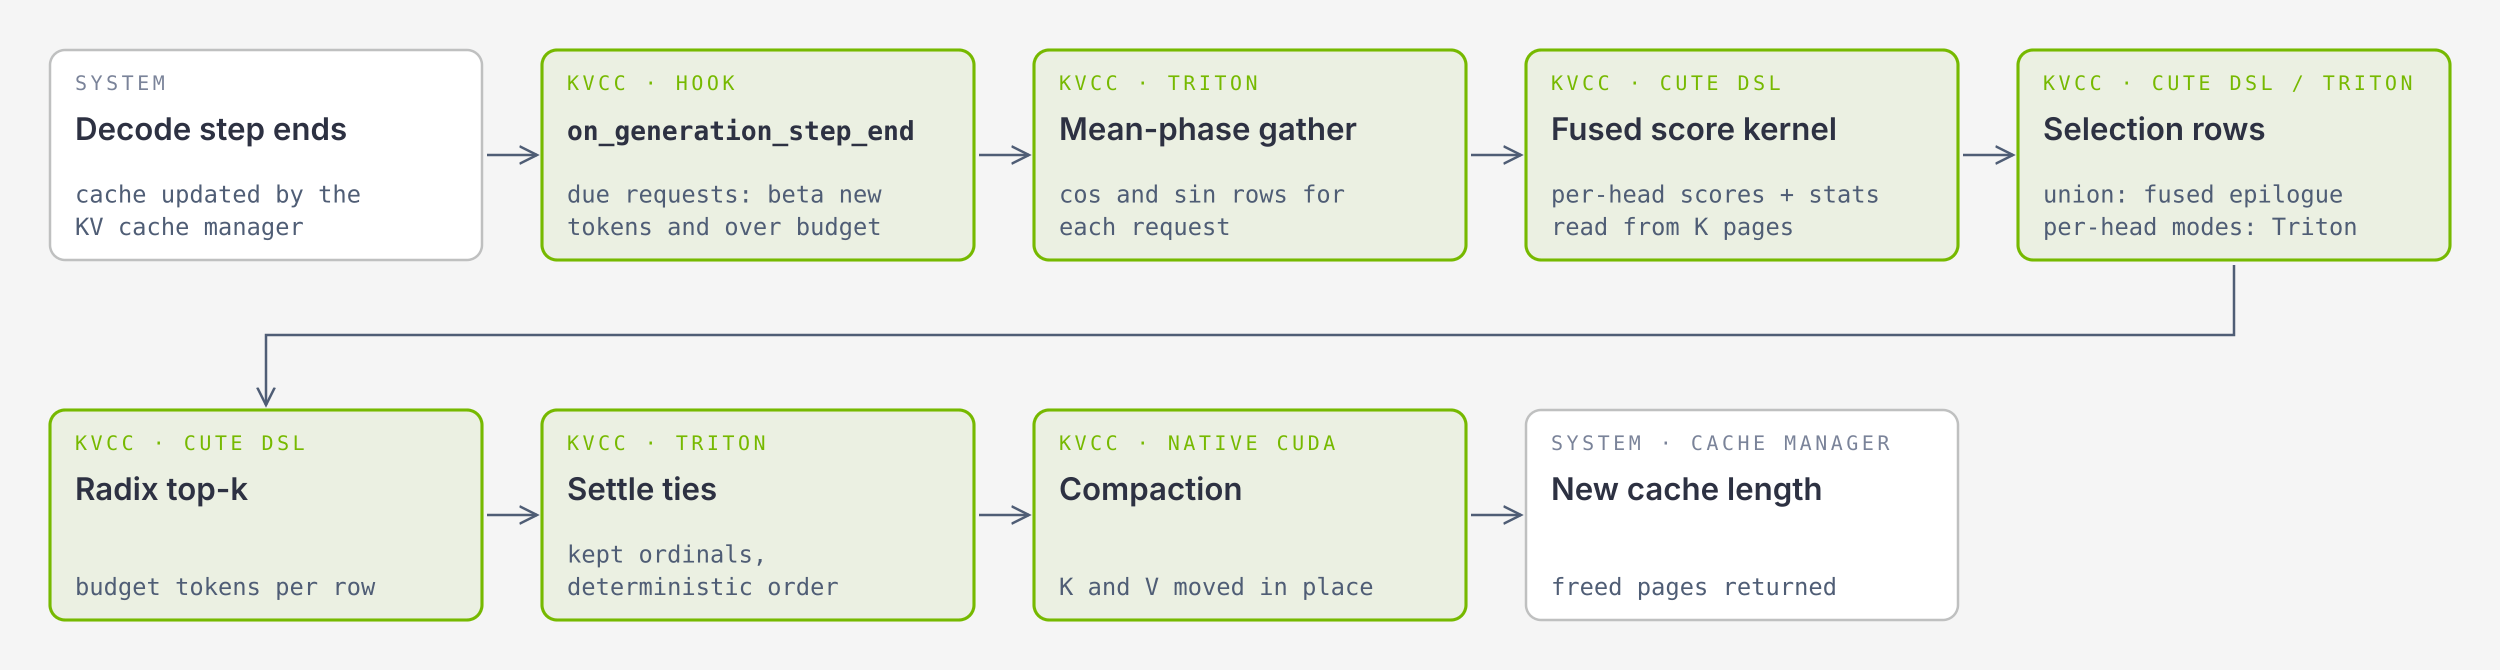
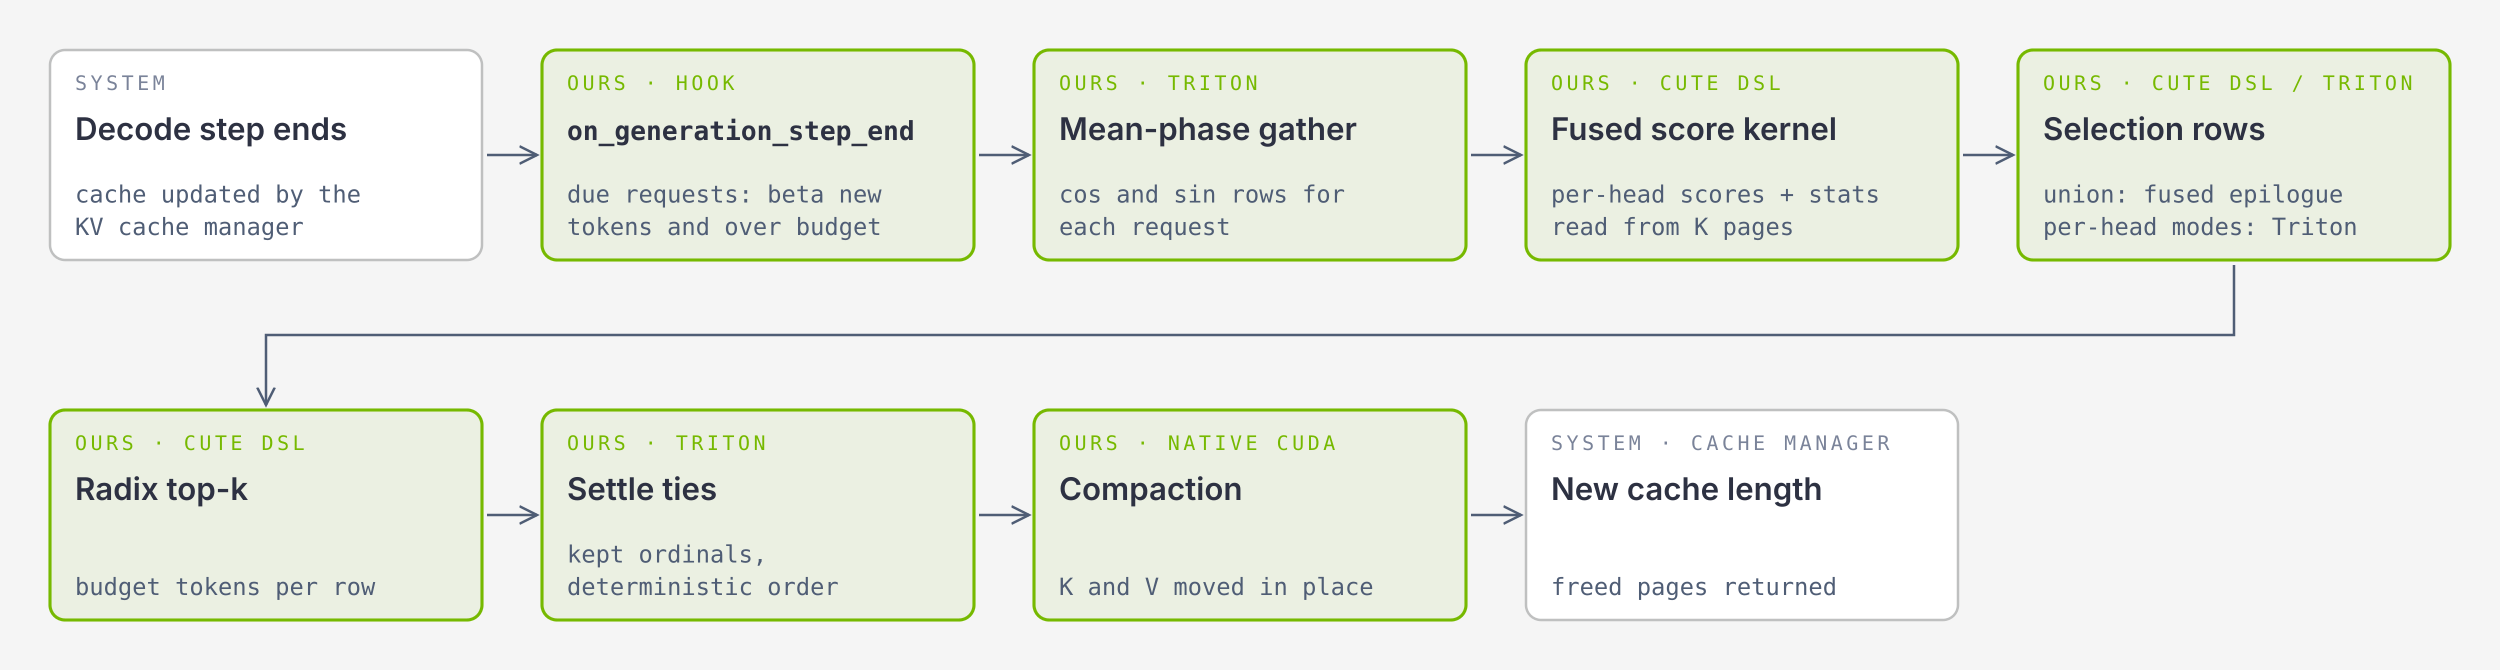
<svg xmlns="http://www.w3.org/2000/svg" viewBox="0 0 1000 268" width="1000" height="268">
  <defs>
    <marker id="ah" markerWidth="8" markerHeight="8" refX="7" refY="4" orient="auto" markerUnits="userSpaceOnUse">
      <path d="M0,0.5 L7,4 L0,7.5" fill="none" stroke="#4f5d75" stroke-width="1" />
    </marker>
  </defs>
  <rect width="1000" height="268" fill="#f5f5f5" />
  <rect x="20.0" y="20" width="172.8" height="84" rx="6" fill="#ffffff" stroke="#bfc0c0" stroke-width="1" />
  <text x="30.0" y="36.0" font-family="'Geist Mono','SFMono-Regular',Menlo,Consolas,monospace" font-size="8" font-weight="500" letter-spacing="1.4" fill="#7a8399" text-anchor="start">SYSTEM</text>
  <text x="30.0" y="56.0" font-family="'Geist','Inter',system-ui,-apple-system,'Segoe UI',sans-serif" font-size="12.5" font-weight="600" fill="#2d3142" text-anchor="start">Decode step ends</text>
  <text x="30.0" y="81.0" font-family="'Geist Mono','SFMono-Regular',Menlo,Consolas,monospace" font-size="9.5" font-weight="500" fill="#4f5d75" text-anchor="start">cache updated by the</text>
  <text x="30.0" y="94.0" font-family="'Geist Mono','SFMono-Regular',Menlo,Consolas,monospace" font-size="9.5" font-weight="500" fill="#4f5d75" text-anchor="start">KV cache manager</text>
  <path d="M194.8,62.0 L214.8,62.0" fill="none" stroke="#4f5d75" stroke-width="1" marker-end="url(#ah)" />
  <rect x="216.8" y="20" width="172.8" height="84" rx="6" fill="rgba(118,185,0,0.08)" stroke="#76B900" stroke-width="1.25" />
-   <text x="226.8" y="36.0" font-family="'Geist Mono','SFMono-Regular',Menlo,Consolas,monospace" font-size="8" font-weight="500" letter-spacing="1.4" fill="#76B900" text-anchor="start">KVCC · HOOK</text>
+   <text x="226.8" y="36.0" font-family="'Geist Mono','SFMono-Regular',Menlo,Consolas,monospace" font-size="8" font-weight="500" letter-spacing="1.4" fill="#76B900" text-anchor="start">OURS · HOOK</text>
  <text x="226.8" y="56.0" font-family="'Geist Mono','SFMono-Regular',Menlo,Consolas,monospace" font-size="10.5" font-weight="600" fill="#2d3142" text-anchor="start">on_generation_step_end</text>
  <text x="226.8" y="81.0" font-family="'Geist Mono','SFMono-Regular',Menlo,Consolas,monospace" font-size="9.5" font-weight="500" fill="#4f5d75" text-anchor="start">due requests: beta new</text>
  <text x="226.8" y="94.0" font-family="'Geist Mono','SFMono-Regular',Menlo,Consolas,monospace" font-size="9.5" font-weight="500" fill="#4f5d75" text-anchor="start">tokens and over budget</text>
  <path d="M391.6,62.0 L411.6,62.0" fill="none" stroke="#4f5d75" stroke-width="1" marker-end="url(#ah)" />
  <rect x="413.6" y="20" width="172.8" height="84" rx="6" fill="rgba(118,185,0,0.08)" stroke="#76B900" stroke-width="1.25" />
-   <text x="423.6" y="36.0" font-family="'Geist Mono','SFMono-Regular',Menlo,Consolas,monospace" font-size="8" font-weight="500" letter-spacing="1.4" fill="#76B900" text-anchor="start">KVCC · TRITON</text>
+   <text x="423.6" y="36.0" font-family="'Geist Mono','SFMono-Regular',Menlo,Consolas,monospace" font-size="8" font-weight="500" letter-spacing="1.4" fill="#76B900" text-anchor="start">OURS · TRITON</text>
  <text x="423.6" y="56.0" font-family="'Geist','Inter',system-ui,-apple-system,'Segoe UI',sans-serif" font-size="12.5" font-weight="600" fill="#2d3142" text-anchor="start">Mean-phase gather</text>
  <text x="423.6" y="81.0" font-family="'Geist Mono','SFMono-Regular',Menlo,Consolas,monospace" font-size="9.5" font-weight="500" fill="#4f5d75" text-anchor="start">cos and sin rows for</text>
  <text x="423.6" y="94.0" font-family="'Geist Mono','SFMono-Regular',Menlo,Consolas,monospace" font-size="9.5" font-weight="500" fill="#4f5d75" text-anchor="start">each request</text>
  <path d="M588.4,62.0 L608.4,62.0" fill="none" stroke="#4f5d75" stroke-width="1" marker-end="url(#ah)" />
  <rect x="610.4" y="20" width="172.8" height="84" rx="6" fill="rgba(118,185,0,0.08)" stroke="#76B900" stroke-width="1.25" />
-   <text x="620.4" y="36.0" font-family="'Geist Mono','SFMono-Regular',Menlo,Consolas,monospace" font-size="8" font-weight="500" letter-spacing="1.4" fill="#76B900" text-anchor="start">KVCC · CUTE DSL</text>
+   <text x="620.4" y="36.0" font-family="'Geist Mono','SFMono-Regular',Menlo,Consolas,monospace" font-size="8" font-weight="500" letter-spacing="1.4" fill="#76B900" text-anchor="start">OURS · CUTE DSL</text>
  <text x="620.4" y="56.0" font-family="'Geist','Inter',system-ui,-apple-system,'Segoe UI',sans-serif" font-size="12.5" font-weight="600" fill="#2d3142" text-anchor="start">Fused score kernel</text>
  <text x="620.4" y="81.0" font-family="'Geist Mono','SFMono-Regular',Menlo,Consolas,monospace" font-size="9.5" font-weight="500" fill="#4f5d75" text-anchor="start">per-head scores + stats</text>
  <text x="620.4" y="94.0" font-family="'Geist Mono','SFMono-Regular',Menlo,Consolas,monospace" font-size="9.5" font-weight="500" fill="#4f5d75" text-anchor="start">read from K pages</text>
  <path d="M785.2,62.0 L805.2,62.0" fill="none" stroke="#4f5d75" stroke-width="1" marker-end="url(#ah)" />
  <rect x="807.2" y="20" width="172.8" height="84" rx="6" fill="rgba(118,185,0,0.08)" stroke="#76B900" stroke-width="1.25" />
-   <text x="817.2" y="36.0" font-family="'Geist Mono','SFMono-Regular',Menlo,Consolas,monospace" font-size="8" font-weight="500" letter-spacing="1.4" fill="#76B900" text-anchor="start">KVCC · CUTE DSL / TRITON</text>
+   <text x="817.2" y="36.0" font-family="'Geist Mono','SFMono-Regular',Menlo,Consolas,monospace" font-size="8" font-weight="500" letter-spacing="1.4" fill="#76B900" text-anchor="start">OURS · CUTE DSL / TRITON</text>
  <text x="817.2" y="56.0" font-family="'Geist','Inter',system-ui,-apple-system,'Segoe UI',sans-serif" font-size="12.5" font-weight="600" fill="#2d3142" text-anchor="start">Selection rows</text>
  <text x="817.2" y="81.0" font-family="'Geist Mono','SFMono-Regular',Menlo,Consolas,monospace" font-size="9.5" font-weight="500" fill="#4f5d75" text-anchor="start">union: fused epilogue</text>
  <text x="817.2" y="94.0" font-family="'Geist Mono','SFMono-Regular',Menlo,Consolas,monospace" font-size="9.5" font-weight="500" fill="#4f5d75" text-anchor="start">per-head modes: Triton</text>
  <rect x="20.0" y="164" width="172.8" height="84" rx="6" fill="rgba(118,185,0,0.08)" stroke="#76B900" stroke-width="1.25" />
-   <text x="30.0" y="180.0" font-family="'Geist Mono','SFMono-Regular',Menlo,Consolas,monospace" font-size="8" font-weight="500" letter-spacing="1.4" fill="#76B900" text-anchor="start">KVCC · CUTE DSL</text>
+   <text x="30.0" y="180.0" font-family="'Geist Mono','SFMono-Regular',Menlo,Consolas,monospace" font-size="8" font-weight="500" letter-spacing="1.4" fill="#76B900" text-anchor="start">OURS · CUTE DSL</text>
  <text x="30.0" y="200.0" font-family="'Geist','Inter',system-ui,-apple-system,'Segoe UI',sans-serif" font-size="12.5" font-weight="600" fill="#2d3142" text-anchor="start">Radix top-k</text>
  <text x="30.0" y="238.0" font-family="'Geist Mono','SFMono-Regular',Menlo,Consolas,monospace" font-size="9.5" font-weight="500" fill="#4f5d75" text-anchor="start">budget tokens per row</text>
  <path d="M194.8,206.0 L214.8,206.0" fill="none" stroke="#4f5d75" stroke-width="1" marker-end="url(#ah)" />
  <rect x="216.8" y="164" width="172.8" height="84" rx="6" fill="rgba(118,185,0,0.08)" stroke="#76B900" stroke-width="1.25" />
-   <text x="226.8" y="180.0" font-family="'Geist Mono','SFMono-Regular',Menlo,Consolas,monospace" font-size="8" font-weight="500" letter-spacing="1.4" fill="#76B900" text-anchor="start">KVCC · TRITON</text>
+   <text x="226.8" y="180.0" font-family="'Geist Mono','SFMono-Regular',Menlo,Consolas,monospace" font-size="8" font-weight="500" letter-spacing="1.4" fill="#76B900" text-anchor="start">OURS · TRITON</text>
  <text x="226.8" y="200.0" font-family="'Geist','Inter',system-ui,-apple-system,'Segoe UI',sans-serif" font-size="12.5" font-weight="600" fill="#2d3142" text-anchor="start">Settle ties</text>
  <text x="226.8" y="225.0" font-family="'Geist Mono','SFMono-Regular',Menlo,Consolas,monospace" font-size="9.5" font-weight="500" fill="#4f5d75" text-anchor="start">kept ordinals,</text>
  <text x="226.8" y="238.0" font-family="'Geist Mono','SFMono-Regular',Menlo,Consolas,monospace" font-size="9.5" font-weight="500" fill="#4f5d75" text-anchor="start">deterministic order</text>
  <path d="M391.6,206.0 L411.6,206.0" fill="none" stroke="#4f5d75" stroke-width="1" marker-end="url(#ah)" />
  <rect x="413.6" y="164" width="172.8" height="84" rx="6" fill="rgba(118,185,0,0.08)" stroke="#76B900" stroke-width="1.25" />
-   <text x="423.6" y="180.0" font-family="'Geist Mono','SFMono-Regular',Menlo,Consolas,monospace" font-size="8" font-weight="500" letter-spacing="1.4" fill="#76B900" text-anchor="start">KVCC · NATIVE CUDA</text>
+   <text x="423.6" y="180.0" font-family="'Geist Mono','SFMono-Regular',Menlo,Consolas,monospace" font-size="8" font-weight="500" letter-spacing="1.4" fill="#76B900" text-anchor="start">OURS · NATIVE CUDA</text>
  <text x="423.6" y="200.0" font-family="'Geist','Inter',system-ui,-apple-system,'Segoe UI',sans-serif" font-size="12.5" font-weight="600" fill="#2d3142" text-anchor="start">Compaction</text>
  <text x="423.6" y="238.0" font-family="'Geist Mono','SFMono-Regular',Menlo,Consolas,monospace" font-size="9.5" font-weight="500" fill="#4f5d75" text-anchor="start">K and V moved in place</text>
  <path d="M588.4,206.0 L608.4,206.0" fill="none" stroke="#4f5d75" stroke-width="1" marker-end="url(#ah)" />
  <rect x="610.4" y="164" width="172.8" height="84" rx="6" fill="#ffffff" stroke="#bfc0c0" stroke-width="1" />
  <text x="620.4" y="180.0" font-family="'Geist Mono','SFMono-Regular',Menlo,Consolas,monospace" font-size="8" font-weight="500" letter-spacing="1.4" fill="#7a8399" text-anchor="start">SYSTEM · CACHE MANAGER</text>
  <text x="620.4" y="200.0" font-family="'Geist','Inter',system-ui,-apple-system,'Segoe UI',sans-serif" font-size="12.5" font-weight="600" fill="#2d3142" text-anchor="start">New cache length</text>
  <text x="620.4" y="238.0" font-family="'Geist Mono','SFMono-Regular',Menlo,Consolas,monospace" font-size="9.5" font-weight="500" fill="#4f5d75" text-anchor="start">freed pages returned</text>
  <path d="M893.6,106.0 L893.6,134.0 L106.4,134.0 L106.4,162.0" fill="none" stroke="#4f5d75" stroke-width="1" marker-end="url(#ah)" />
</svg>
